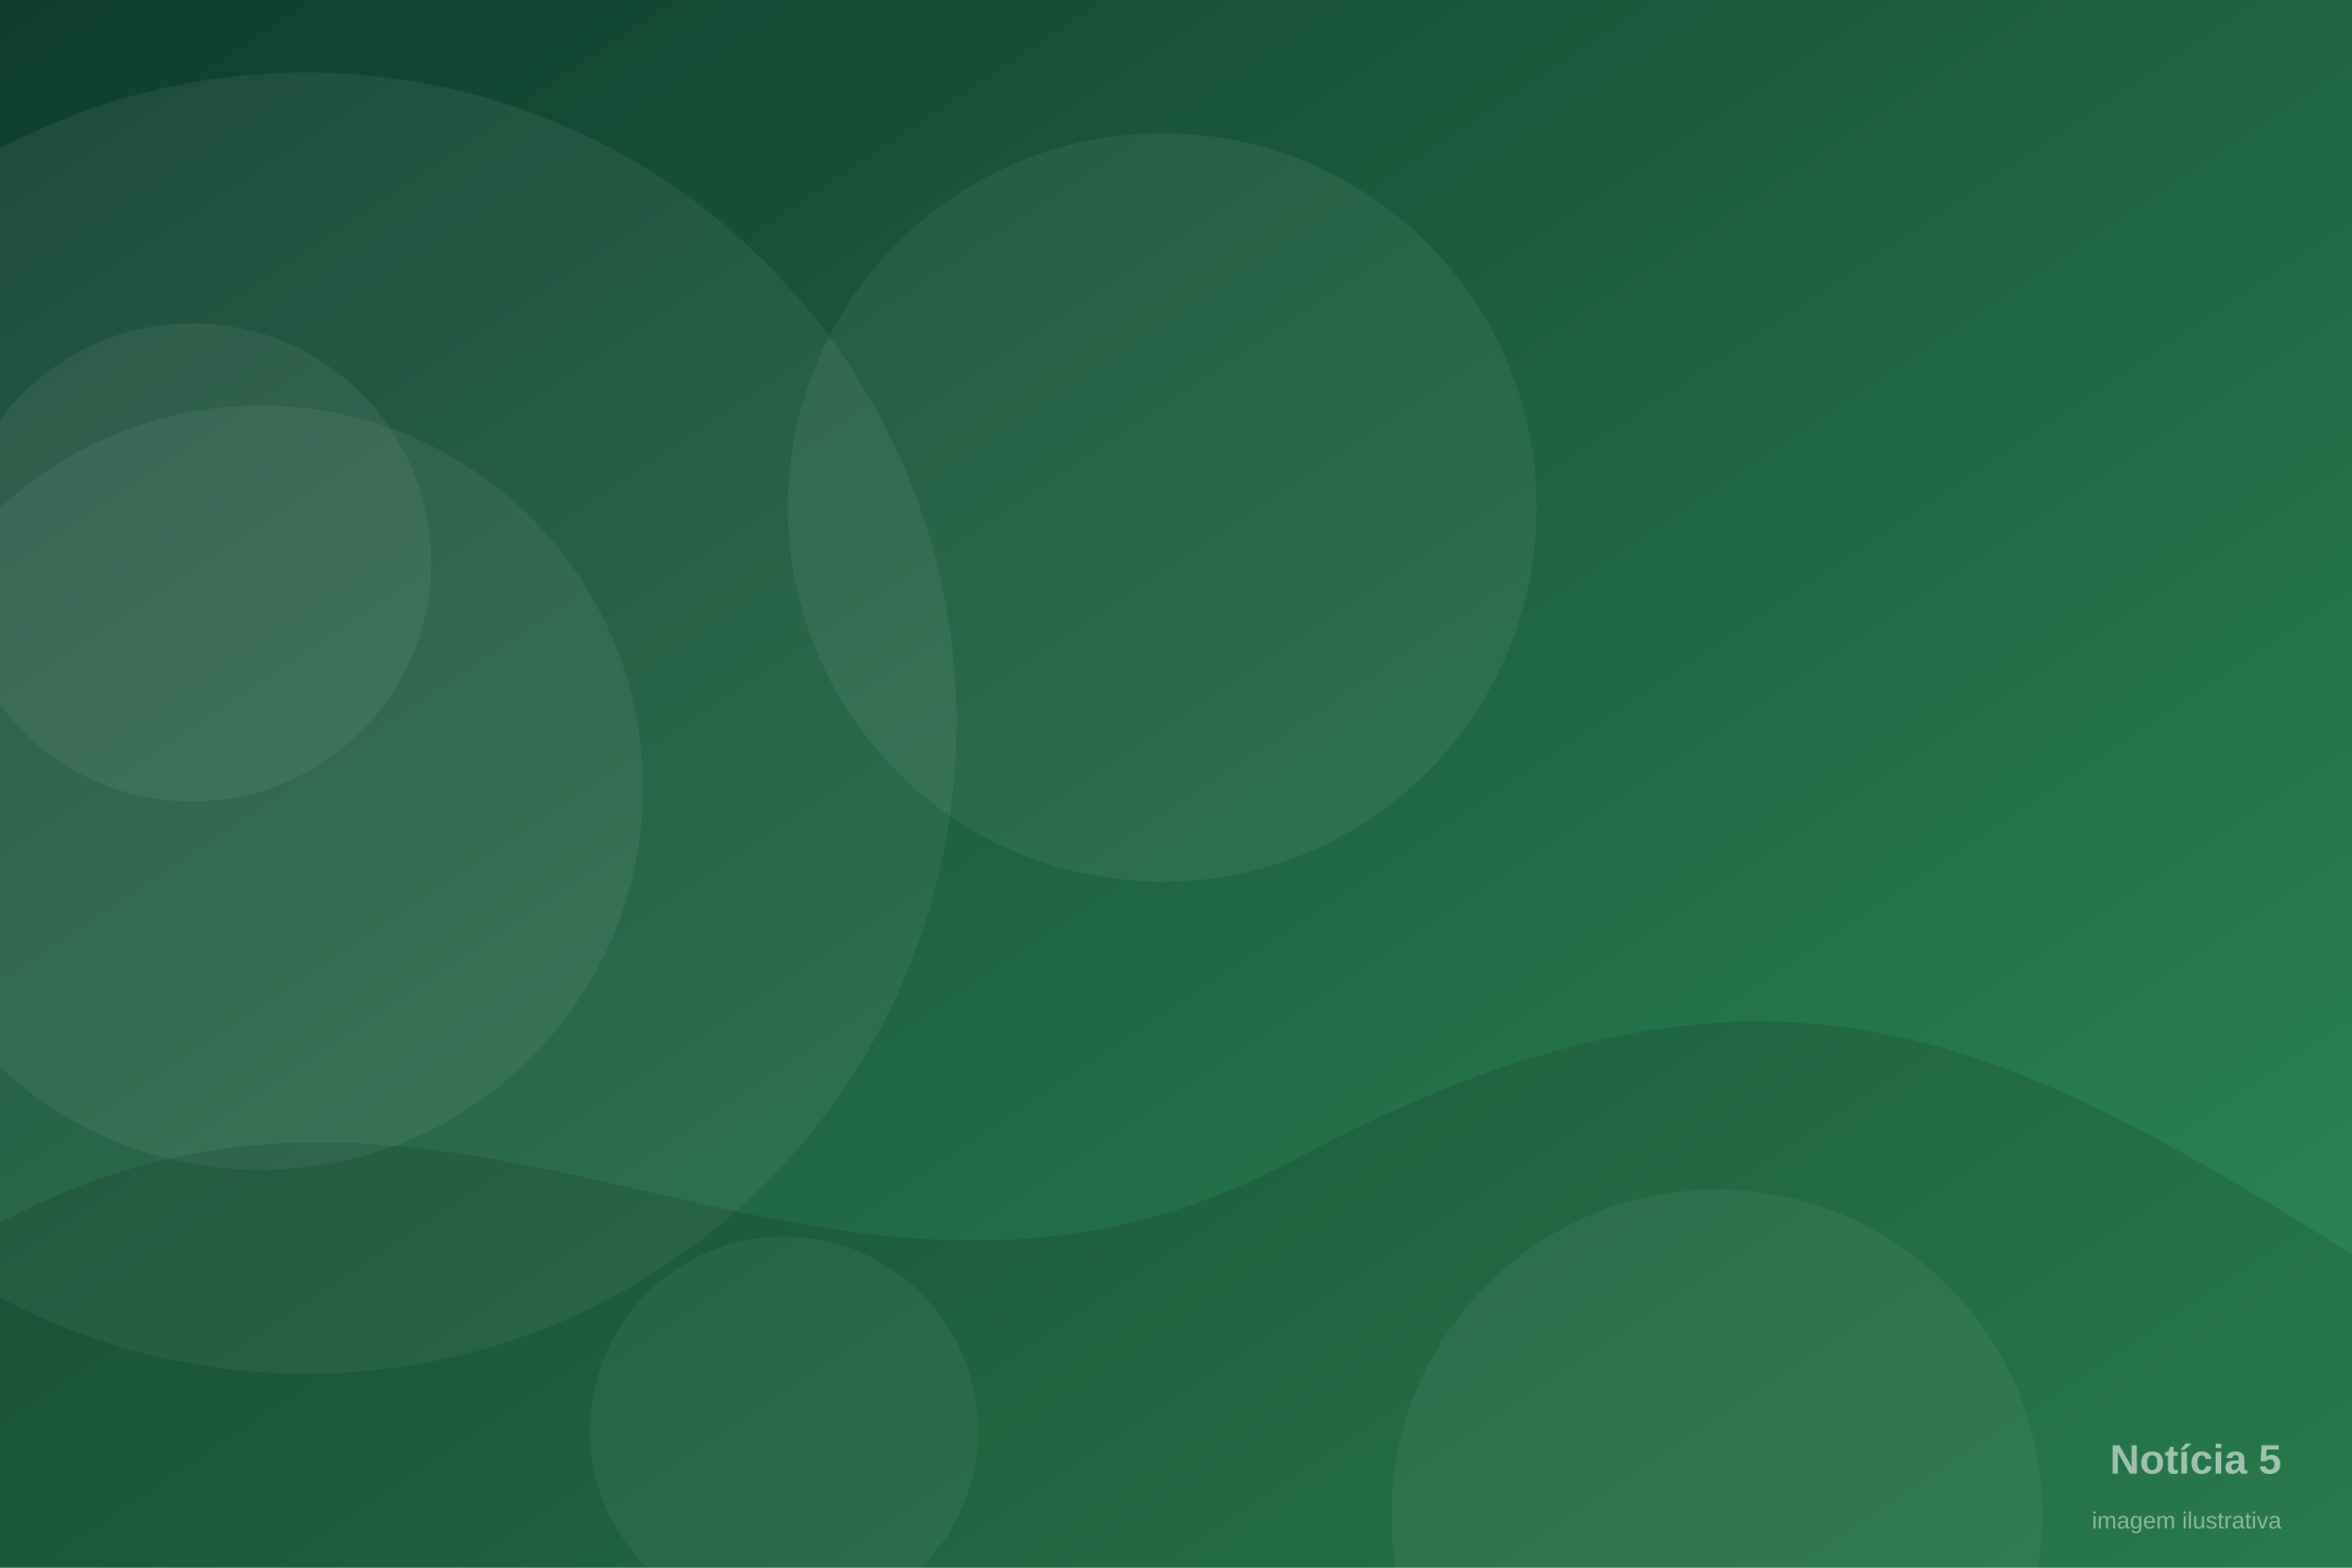
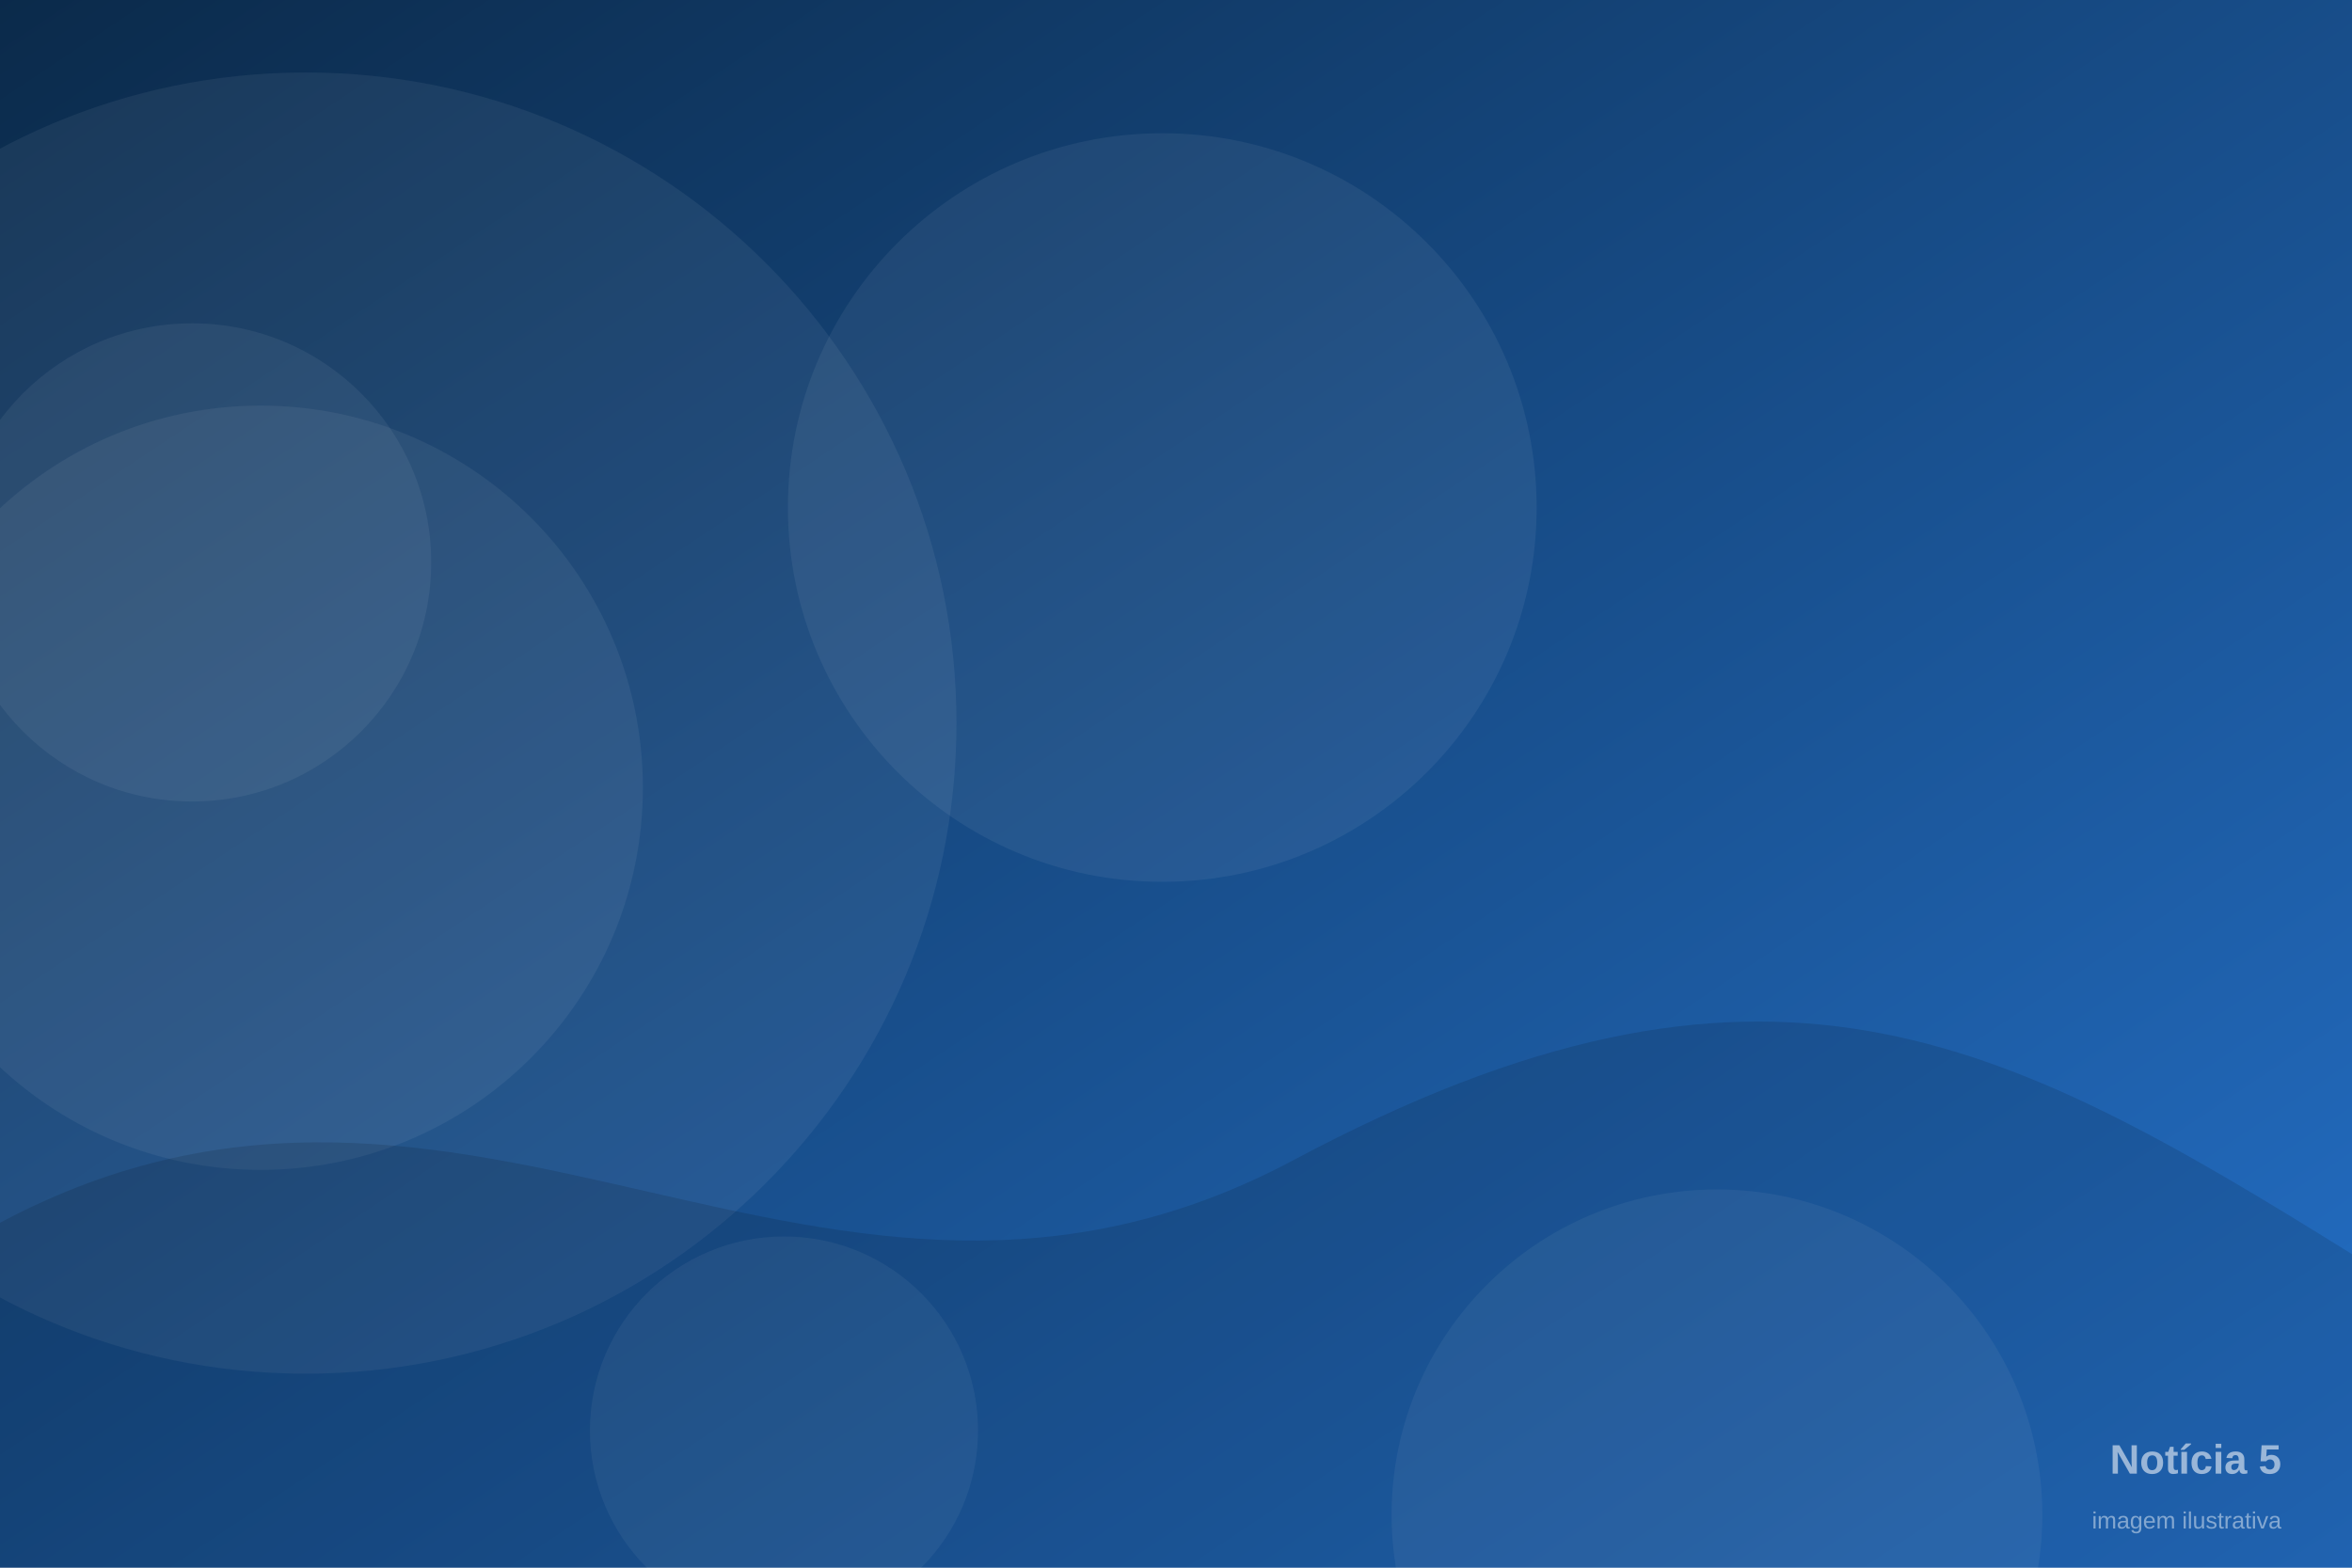
<svg xmlns="http://www.w3.org/2000/svg" width="1200" height="800" viewBox="0 0 1200 800" role="img" aria-label="Notícia 5">
  <defs>
    <linearGradient id="g" x1="0" y1="0" x2="1" y2="1">
-       <stop offset="0" stop-color="#0f3d2e" />
-       <stop offset="1" stop-color="#2e8b57" />
+       <stop offset="0" stop-color="#0b2a4a" />
+       <stop offset="1" stop-color="#2470c8" />
    </linearGradient>
  </defs>
  <rect width="1200" height="800" fill="url(#g)" />
  <circle cx="400" cy="730" r="99" fill="#ffffff" opacity="0.06" />
  <circle cx="593" cy="259" r="191" fill="#ffffff" opacity="0.06" />
  <circle cx="133" cy="402" r="195" fill="#ffffff" opacity="0.06" />
  <circle cx="156" cy="369" r="332" fill="#ffffff" opacity="0.06" />
  <circle cx="876" cy="773" r="166" fill="#ffffff" opacity="0.06" />
  <circle cx="98" cy="287" r="122" fill="#ffffff" opacity="0.06" />
  <path d="M0 624 C 240 496, 420 720, 660 592 S 1020 528, 1200 640 L 1200 800 L 0 800 Z" fill="#000" opacity="0.12" />
  <g font-family="Montserrat, Arial, sans-serif" text-anchor="end" fill="#ffffff">
    <text x="1164" y="752" font-size="21" font-weight="700" opacity="0.55">Notícia 5</text>
    <text x="1164" y="780" font-size="12" opacity="0.45">imagem ilustrativa</text>
  </g>
</svg>
